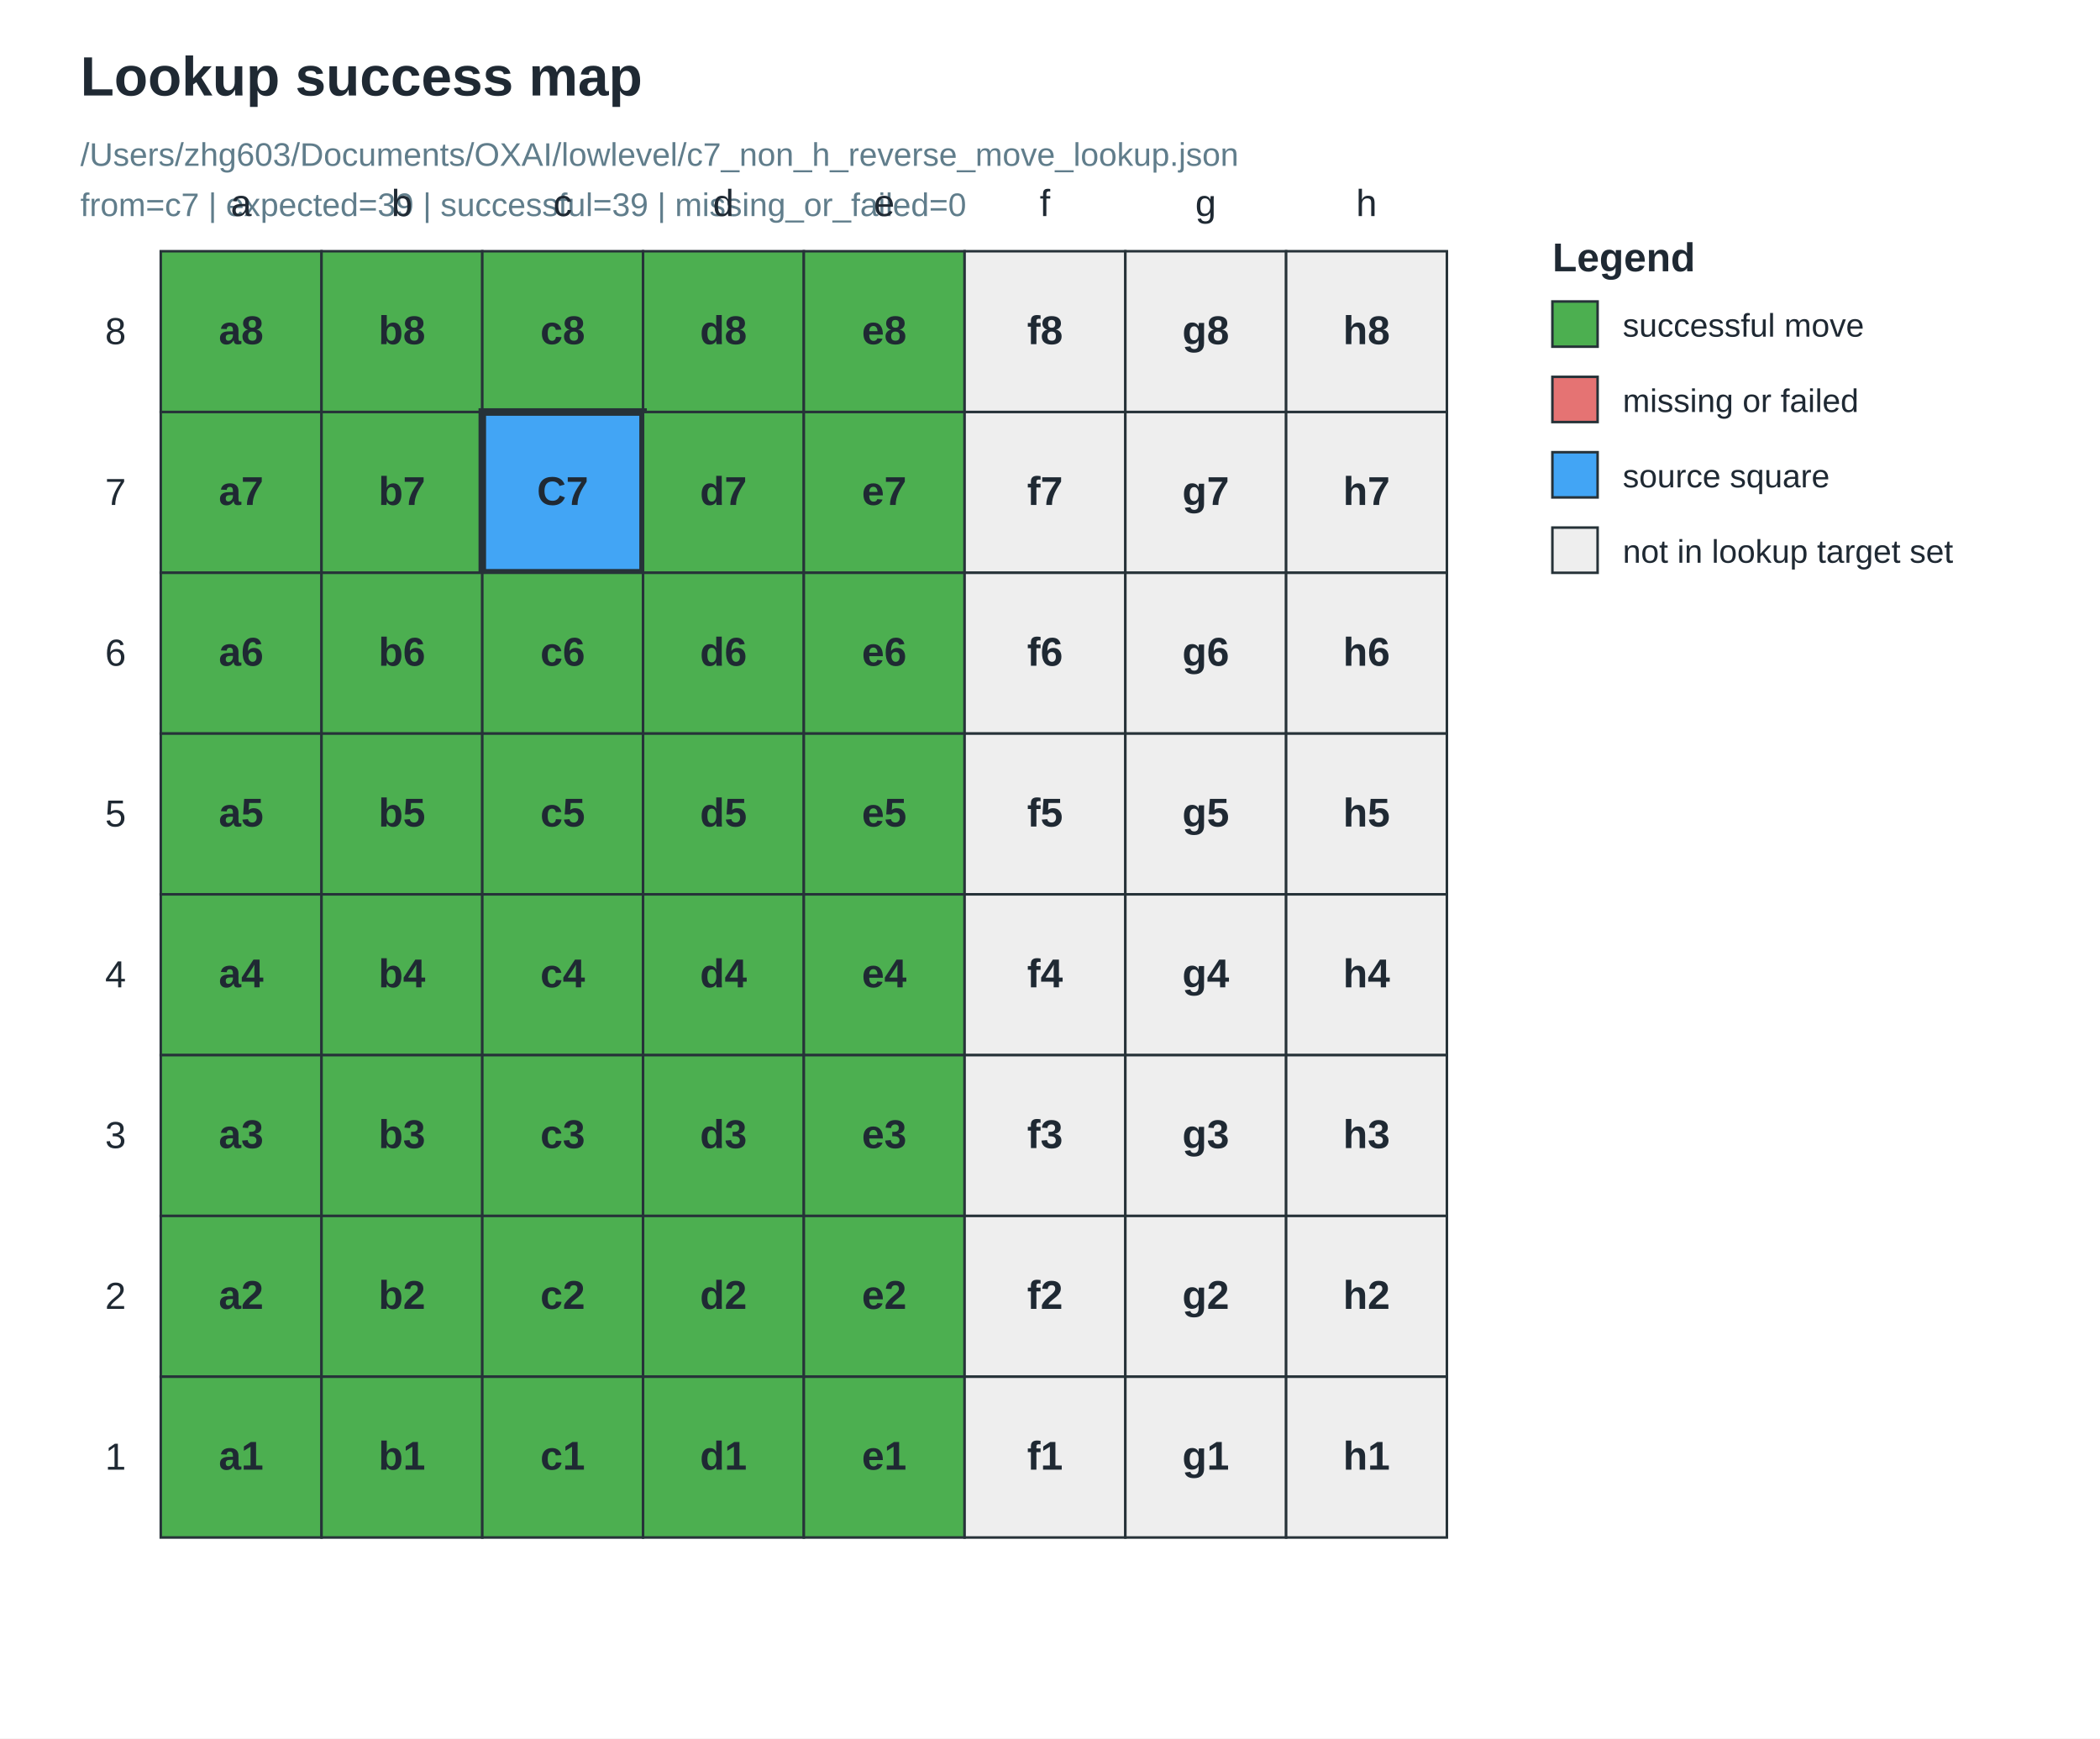
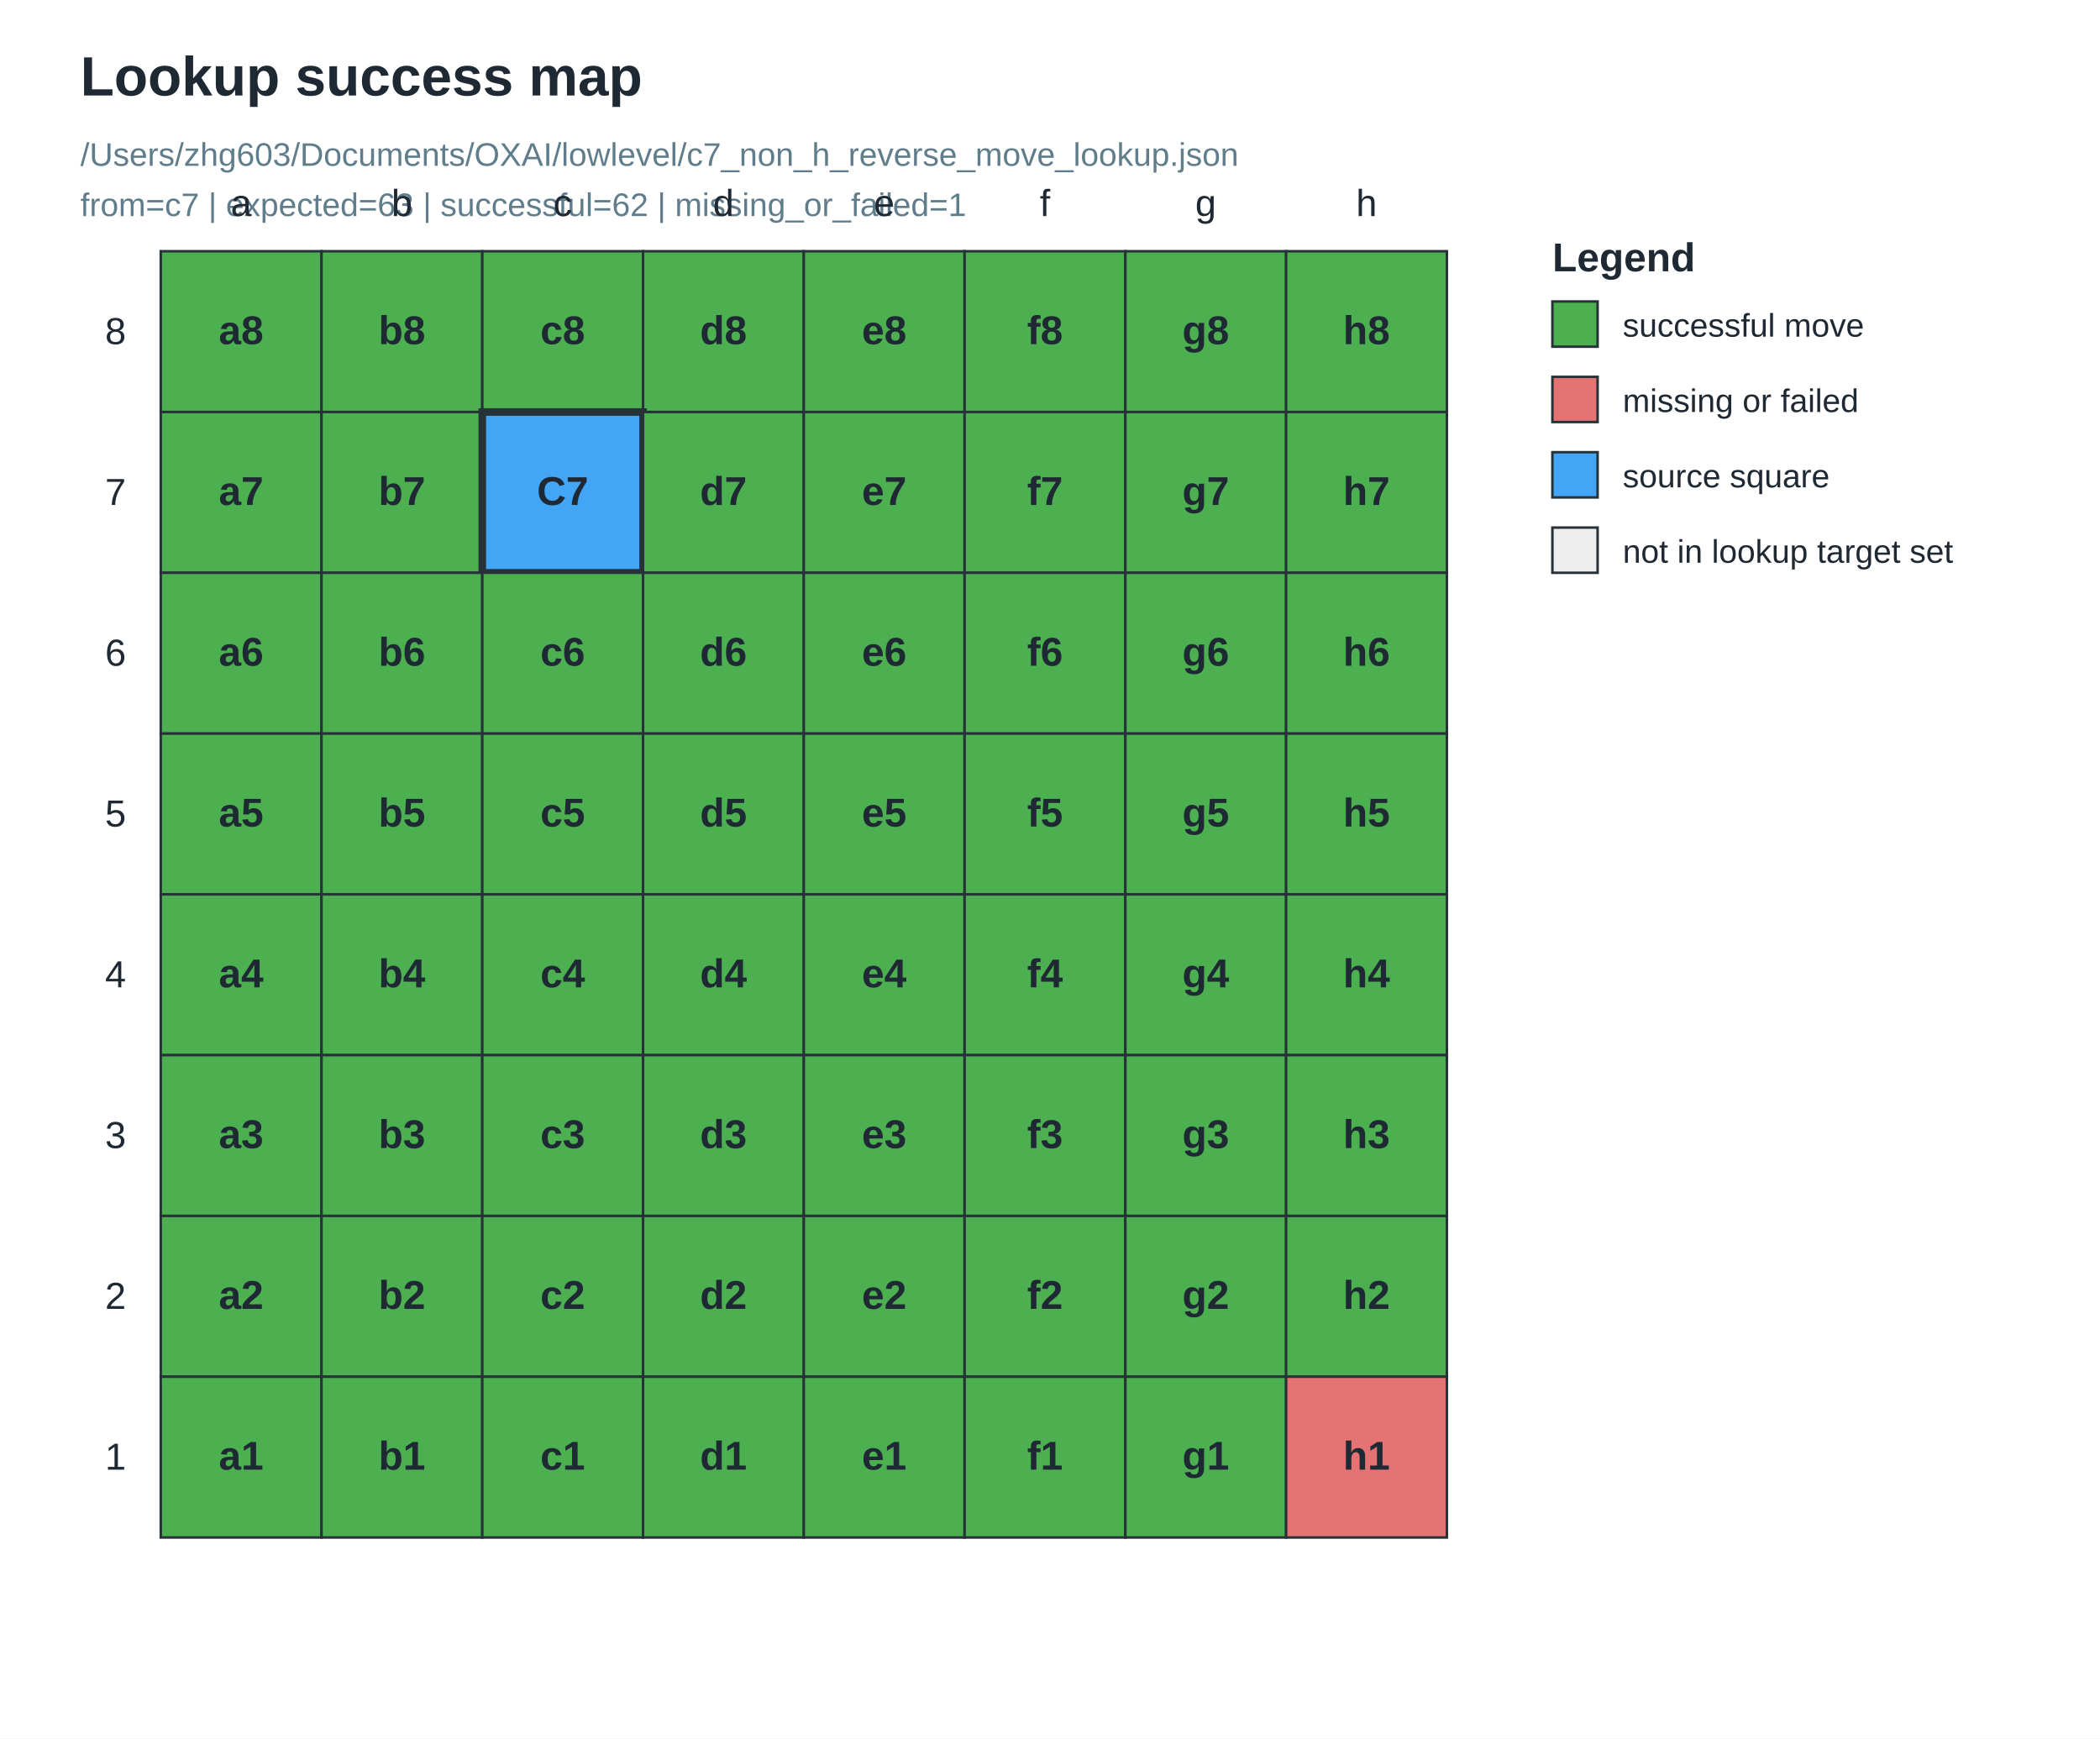
<svg xmlns="http://www.w3.org/2000/svg" width="836" height="692" viewBox="0 0 836 692">
  <rect width="100%" height="100%" fill="white" />
  <text x="32" y="38" font-family="Arial, sans-serif" font-size="22" font-weight="700" fill="#1f2933">Lookup success map</text>
  <text x="32" y="66" font-family="Arial, sans-serif" font-size="13" fill="#607d8b">/Users/zhg603/Documents/OXAI/lowlevel/c7_non_h_reverse_move_lookup.json</text>
-   <text x="32" y="86" font-family="Arial, sans-serif" font-size="13" fill="#607d8b">from=c7 | expected=39 | successful=39 | missing_or_failed=0</text>
+   <text x="32" y="86" font-family="Arial, sans-serif" font-size="13" fill="#607d8b">from=c7 | expected=63 | successful=62 | missing_or_failed=1</text>
  <text x="96.0" y="86" text-anchor="middle" font-family="Arial, sans-serif" font-size="15" fill="#1f2933">a</text>
  <text x="160.0" y="86" text-anchor="middle" font-family="Arial, sans-serif" font-size="15" fill="#1f2933">b</text>
  <text x="224.0" y="86" text-anchor="middle" font-family="Arial, sans-serif" font-size="15" fill="#1f2933">c</text>
  <text x="288.0" y="86" text-anchor="middle" font-family="Arial, sans-serif" font-size="15" fill="#1f2933">d</text>
  <text x="352.0" y="86" text-anchor="middle" font-family="Arial, sans-serif" font-size="15" fill="#1f2933">e</text>
  <text x="416.0" y="86" text-anchor="middle" font-family="Arial, sans-serif" font-size="15" fill="#1f2933">f</text>
  <text x="480.0" y="86" text-anchor="middle" font-family="Arial, sans-serif" font-size="15" fill="#1f2933">g</text>
  <text x="544.0" y="86" text-anchor="middle" font-family="Arial, sans-serif" font-size="15" fill="#1f2933">h</text>
  <text x="46" y="137.0" text-anchor="middle" font-family="Arial, sans-serif" font-size="15" fill="#1f2933">8</text>
  <text x="46" y="201.0" text-anchor="middle" font-family="Arial, sans-serif" font-size="15" fill="#1f2933">7</text>
  <text x="46" y="265.0" text-anchor="middle" font-family="Arial, sans-serif" font-size="15" fill="#1f2933">6</text>
  <text x="46" y="329.0" text-anchor="middle" font-family="Arial, sans-serif" font-size="15" fill="#1f2933">5</text>
  <text x="46" y="393.0" text-anchor="middle" font-family="Arial, sans-serif" font-size="15" fill="#1f2933">4</text>
  <text x="46" y="457.0" text-anchor="middle" font-family="Arial, sans-serif" font-size="15" fill="#1f2933">3</text>
  <text x="46" y="521.0" text-anchor="middle" font-family="Arial, sans-serif" font-size="15" fill="#1f2933">2</text>
  <text x="46" y="585.0" text-anchor="middle" font-family="Arial, sans-serif" font-size="15" fill="#1f2933">1</text>
  <rect x="64" y="100" width="64" height="64" fill="#4caf50" stroke="#263238" stroke-width="1">
</rect>
  <text x="96.0" y="137.0" text-anchor="middle" font-family="Arial, sans-serif" font-size="16" font-weight="700" fill="#1f2933">a8</text>
  <rect x="128" y="100" width="64" height="64" fill="#4caf50" stroke="#263238" stroke-width="1">
</rect>
  <text x="160.0" y="137.0" text-anchor="middle" font-family="Arial, sans-serif" font-size="16" font-weight="700" fill="#1f2933">b8</text>
  <rect x="192" y="100" width="64" height="64" fill="#4caf50" stroke="#263238" stroke-width="1">
</rect>
  <text x="224.0" y="137.0" text-anchor="middle" font-family="Arial, sans-serif" font-size="16" font-weight="700" fill="#1f2933">c8</text>
  <rect x="256" y="100" width="64" height="64" fill="#4caf50" stroke="#263238" stroke-width="1">
</rect>
  <text x="288.0" y="137.0" text-anchor="middle" font-family="Arial, sans-serif" font-size="16" font-weight="700" fill="#1f2933">d8</text>
  <rect x="320" y="100" width="64" height="64" fill="#4caf50" stroke="#263238" stroke-width="1">
</rect>
  <text x="352.0" y="137.0" text-anchor="middle" font-family="Arial, sans-serif" font-size="16" font-weight="700" fill="#1f2933">e8</text>
-   <rect x="384" y="100" width="64" height="64" fill="#eeeeee" stroke="#263238" stroke-width="1">
+   <rect x="384" y="100" width="64" height="64" fill="#4caf50" stroke="#263238" stroke-width="1">
</rect>
  <text x="416.0" y="137.0" text-anchor="middle" font-family="Arial, sans-serif" font-size="16" font-weight="700" fill="#1f2933">f8</text>
-   <rect x="448" y="100" width="64" height="64" fill="#eeeeee" stroke="#263238" stroke-width="1">
+   <rect x="448" y="100" width="64" height="64" fill="#4caf50" stroke="#263238" stroke-width="1">
</rect>
  <text x="480.0" y="137.0" text-anchor="middle" font-family="Arial, sans-serif" font-size="16" font-weight="700" fill="#1f2933">g8</text>
-   <rect x="512" y="100" width="64" height="64" fill="#eeeeee" stroke="#263238" stroke-width="1">
+   <rect x="512" y="100" width="64" height="64" fill="#4caf50" stroke="#263238" stroke-width="1">
</rect>
  <text x="544.0" y="137.0" text-anchor="middle" font-family="Arial, sans-serif" font-size="16" font-weight="700" fill="#1f2933">h8</text>
  <rect x="64" y="164" width="64" height="64" fill="#4caf50" stroke="#263238" stroke-width="1">
</rect>
  <text x="96.0" y="201.0" text-anchor="middle" font-family="Arial, sans-serif" font-size="16" font-weight="700" fill="#1f2933">a7</text>
  <rect x="128" y="164" width="64" height="64" fill="#4caf50" stroke="#263238" stroke-width="1">
</rect>
  <text x="160.0" y="201.0" text-anchor="middle" font-family="Arial, sans-serif" font-size="16" font-weight="700" fill="#1f2933">b7</text>
  <rect x="192" y="164" width="64" height="64" fill="#42a5f5" stroke="#263238" stroke-width="3">
</rect>
  <text x="224.0" y="201.0" text-anchor="middle" font-family="Arial, sans-serif" font-size="16" font-weight="700" fill="#1f2933">C7</text>
  <rect x="256" y="164" width="64" height="64" fill="#4caf50" stroke="#263238" stroke-width="1">
</rect>
  <text x="288.0" y="201.0" text-anchor="middle" font-family="Arial, sans-serif" font-size="16" font-weight="700" fill="#1f2933">d7</text>
  <rect x="320" y="164" width="64" height="64" fill="#4caf50" stroke="#263238" stroke-width="1">
</rect>
  <text x="352.0" y="201.0" text-anchor="middle" font-family="Arial, sans-serif" font-size="16" font-weight="700" fill="#1f2933">e7</text>
-   <rect x="384" y="164" width="64" height="64" fill="#eeeeee" stroke="#263238" stroke-width="1">
+   <rect x="384" y="164" width="64" height="64" fill="#4caf50" stroke="#263238" stroke-width="1">
</rect>
  <text x="416.0" y="201.0" text-anchor="middle" font-family="Arial, sans-serif" font-size="16" font-weight="700" fill="#1f2933">f7</text>
-   <rect x="448" y="164" width="64" height="64" fill="#eeeeee" stroke="#263238" stroke-width="1">
+   <rect x="448" y="164" width="64" height="64" fill="#4caf50" stroke="#263238" stroke-width="1">
</rect>
  <text x="480.0" y="201.0" text-anchor="middle" font-family="Arial, sans-serif" font-size="16" font-weight="700" fill="#1f2933">g7</text>
-   <rect x="512" y="164" width="64" height="64" fill="#eeeeee" stroke="#263238" stroke-width="1">
+   <rect x="512" y="164" width="64" height="64" fill="#4caf50" stroke="#263238" stroke-width="1">
</rect>
  <text x="544.0" y="201.0" text-anchor="middle" font-family="Arial, sans-serif" font-size="16" font-weight="700" fill="#1f2933">h7</text>
  <rect x="64" y="228" width="64" height="64" fill="#4caf50" stroke="#263238" stroke-width="1">
</rect>
  <text x="96.0" y="265.0" text-anchor="middle" font-family="Arial, sans-serif" font-size="16" font-weight="700" fill="#1f2933">a6</text>
  <rect x="128" y="228" width="64" height="64" fill="#4caf50" stroke="#263238" stroke-width="1">
</rect>
  <text x="160.0" y="265.0" text-anchor="middle" font-family="Arial, sans-serif" font-size="16" font-weight="700" fill="#1f2933">b6</text>
  <rect x="192" y="228" width="64" height="64" fill="#4caf50" stroke="#263238" stroke-width="1">
</rect>
  <text x="224.0" y="265.0" text-anchor="middle" font-family="Arial, sans-serif" font-size="16" font-weight="700" fill="#1f2933">c6</text>
  <rect x="256" y="228" width="64" height="64" fill="#4caf50" stroke="#263238" stroke-width="1">
</rect>
  <text x="288.0" y="265.0" text-anchor="middle" font-family="Arial, sans-serif" font-size="16" font-weight="700" fill="#1f2933">d6</text>
  <rect x="320" y="228" width="64" height="64" fill="#4caf50" stroke="#263238" stroke-width="1">
</rect>
  <text x="352.0" y="265.0" text-anchor="middle" font-family="Arial, sans-serif" font-size="16" font-weight="700" fill="#1f2933">e6</text>
-   <rect x="384" y="228" width="64" height="64" fill="#eeeeee" stroke="#263238" stroke-width="1">
+   <rect x="384" y="228" width="64" height="64" fill="#4caf50" stroke="#263238" stroke-width="1">
</rect>
  <text x="416.0" y="265.0" text-anchor="middle" font-family="Arial, sans-serif" font-size="16" font-weight="700" fill="#1f2933">f6</text>
-   <rect x="448" y="228" width="64" height="64" fill="#eeeeee" stroke="#263238" stroke-width="1">
+   <rect x="448" y="228" width="64" height="64" fill="#4caf50" stroke="#263238" stroke-width="1">
</rect>
  <text x="480.0" y="265.0" text-anchor="middle" font-family="Arial, sans-serif" font-size="16" font-weight="700" fill="#1f2933">g6</text>
-   <rect x="512" y="228" width="64" height="64" fill="#eeeeee" stroke="#263238" stroke-width="1">
+   <rect x="512" y="228" width="64" height="64" fill="#4caf50" stroke="#263238" stroke-width="1">
</rect>
  <text x="544.0" y="265.0" text-anchor="middle" font-family="Arial, sans-serif" font-size="16" font-weight="700" fill="#1f2933">h6</text>
  <rect x="64" y="292" width="64" height="64" fill="#4caf50" stroke="#263238" stroke-width="1">
</rect>
  <text x="96.0" y="329.0" text-anchor="middle" font-family="Arial, sans-serif" font-size="16" font-weight="700" fill="#1f2933">a5</text>
  <rect x="128" y="292" width="64" height="64" fill="#4caf50" stroke="#263238" stroke-width="1">
</rect>
  <text x="160.0" y="329.0" text-anchor="middle" font-family="Arial, sans-serif" font-size="16" font-weight="700" fill="#1f2933">b5</text>
  <rect x="192" y="292" width="64" height="64" fill="#4caf50" stroke="#263238" stroke-width="1">
</rect>
  <text x="224.0" y="329.0" text-anchor="middle" font-family="Arial, sans-serif" font-size="16" font-weight="700" fill="#1f2933">c5</text>
  <rect x="256" y="292" width="64" height="64" fill="#4caf50" stroke="#263238" stroke-width="1">
</rect>
  <text x="288.0" y="329.0" text-anchor="middle" font-family="Arial, sans-serif" font-size="16" font-weight="700" fill="#1f2933">d5</text>
  <rect x="320" y="292" width="64" height="64" fill="#4caf50" stroke="#263238" stroke-width="1">
</rect>
  <text x="352.0" y="329.0" text-anchor="middle" font-family="Arial, sans-serif" font-size="16" font-weight="700" fill="#1f2933">e5</text>
-   <rect x="384" y="292" width="64" height="64" fill="#eeeeee" stroke="#263238" stroke-width="1">
+   <rect x="384" y="292" width="64" height="64" fill="#4caf50" stroke="#263238" stroke-width="1">
</rect>
  <text x="416.0" y="329.0" text-anchor="middle" font-family="Arial, sans-serif" font-size="16" font-weight="700" fill="#1f2933">f5</text>
-   <rect x="448" y="292" width="64" height="64" fill="#eeeeee" stroke="#263238" stroke-width="1">
+   <rect x="448" y="292" width="64" height="64" fill="#4caf50" stroke="#263238" stroke-width="1">
</rect>
  <text x="480.0" y="329.0" text-anchor="middle" font-family="Arial, sans-serif" font-size="16" font-weight="700" fill="#1f2933">g5</text>
-   <rect x="512" y="292" width="64" height="64" fill="#eeeeee" stroke="#263238" stroke-width="1">
+   <rect x="512" y="292" width="64" height="64" fill="#4caf50" stroke="#263238" stroke-width="1">
</rect>
  <text x="544.0" y="329.0" text-anchor="middle" font-family="Arial, sans-serif" font-size="16" font-weight="700" fill="#1f2933">h5</text>
  <rect x="64" y="356" width="64" height="64" fill="#4caf50" stroke="#263238" stroke-width="1">
</rect>
  <text x="96.0" y="393.0" text-anchor="middle" font-family="Arial, sans-serif" font-size="16" font-weight="700" fill="#1f2933">a4</text>
  <rect x="128" y="356" width="64" height="64" fill="#4caf50" stroke="#263238" stroke-width="1">
</rect>
  <text x="160.0" y="393.0" text-anchor="middle" font-family="Arial, sans-serif" font-size="16" font-weight="700" fill="#1f2933">b4</text>
  <rect x="192" y="356" width="64" height="64" fill="#4caf50" stroke="#263238" stroke-width="1">
</rect>
  <text x="224.0" y="393.0" text-anchor="middle" font-family="Arial, sans-serif" font-size="16" font-weight="700" fill="#1f2933">c4</text>
  <rect x="256" y="356" width="64" height="64" fill="#4caf50" stroke="#263238" stroke-width="1">
</rect>
  <text x="288.0" y="393.0" text-anchor="middle" font-family="Arial, sans-serif" font-size="16" font-weight="700" fill="#1f2933">d4</text>
  <rect x="320" y="356" width="64" height="64" fill="#4caf50" stroke="#263238" stroke-width="1">
</rect>
  <text x="352.0" y="393.0" text-anchor="middle" font-family="Arial, sans-serif" font-size="16" font-weight="700" fill="#1f2933">e4</text>
-   <rect x="384" y="356" width="64" height="64" fill="#eeeeee" stroke="#263238" stroke-width="1">
+   <rect x="384" y="356" width="64" height="64" fill="#4caf50" stroke="#263238" stroke-width="1">
</rect>
  <text x="416.0" y="393.0" text-anchor="middle" font-family="Arial, sans-serif" font-size="16" font-weight="700" fill="#1f2933">f4</text>
-   <rect x="448" y="356" width="64" height="64" fill="#eeeeee" stroke="#263238" stroke-width="1">
+   <rect x="448" y="356" width="64" height="64" fill="#4caf50" stroke="#263238" stroke-width="1">
</rect>
  <text x="480.0" y="393.0" text-anchor="middle" font-family="Arial, sans-serif" font-size="16" font-weight="700" fill="#1f2933">g4</text>
-   <rect x="512" y="356" width="64" height="64" fill="#eeeeee" stroke="#263238" stroke-width="1">
+   <rect x="512" y="356" width="64" height="64" fill="#4caf50" stroke="#263238" stroke-width="1">
</rect>
  <text x="544.0" y="393.0" text-anchor="middle" font-family="Arial, sans-serif" font-size="16" font-weight="700" fill="#1f2933">h4</text>
  <rect x="64" y="420" width="64" height="64" fill="#4caf50" stroke="#263238" stroke-width="1">
</rect>
  <text x="96.0" y="457.0" text-anchor="middle" font-family="Arial, sans-serif" font-size="16" font-weight="700" fill="#1f2933">a3</text>
  <rect x="128" y="420" width="64" height="64" fill="#4caf50" stroke="#263238" stroke-width="1">
</rect>
  <text x="160.0" y="457.0" text-anchor="middle" font-family="Arial, sans-serif" font-size="16" font-weight="700" fill="#1f2933">b3</text>
  <rect x="192" y="420" width="64" height="64" fill="#4caf50" stroke="#263238" stroke-width="1">
</rect>
  <text x="224.0" y="457.0" text-anchor="middle" font-family="Arial, sans-serif" font-size="16" font-weight="700" fill="#1f2933">c3</text>
  <rect x="256" y="420" width="64" height="64" fill="#4caf50" stroke="#263238" stroke-width="1">
</rect>
  <text x="288.0" y="457.0" text-anchor="middle" font-family="Arial, sans-serif" font-size="16" font-weight="700" fill="#1f2933">d3</text>
  <rect x="320" y="420" width="64" height="64" fill="#4caf50" stroke="#263238" stroke-width="1">
</rect>
  <text x="352.0" y="457.0" text-anchor="middle" font-family="Arial, sans-serif" font-size="16" font-weight="700" fill="#1f2933">e3</text>
-   <rect x="384" y="420" width="64" height="64" fill="#eeeeee" stroke="#263238" stroke-width="1">
+   <rect x="384" y="420" width="64" height="64" fill="#4caf50" stroke="#263238" stroke-width="1">
</rect>
  <text x="416.0" y="457.0" text-anchor="middle" font-family="Arial, sans-serif" font-size="16" font-weight="700" fill="#1f2933">f3</text>
-   <rect x="448" y="420" width="64" height="64" fill="#eeeeee" stroke="#263238" stroke-width="1">
+   <rect x="448" y="420" width="64" height="64" fill="#4caf50" stroke="#263238" stroke-width="1">
</rect>
  <text x="480.0" y="457.0" text-anchor="middle" font-family="Arial, sans-serif" font-size="16" font-weight="700" fill="#1f2933">g3</text>
-   <rect x="512" y="420" width="64" height="64" fill="#eeeeee" stroke="#263238" stroke-width="1">
+   <rect x="512" y="420" width="64" height="64" fill="#4caf50" stroke="#263238" stroke-width="1">
</rect>
  <text x="544.0" y="457.0" text-anchor="middle" font-family="Arial, sans-serif" font-size="16" font-weight="700" fill="#1f2933">h3</text>
  <rect x="64" y="484" width="64" height="64" fill="#4caf50" stroke="#263238" stroke-width="1">
</rect>
  <text x="96.0" y="521.0" text-anchor="middle" font-family="Arial, sans-serif" font-size="16" font-weight="700" fill="#1f2933">a2</text>
  <rect x="128" y="484" width="64" height="64" fill="#4caf50" stroke="#263238" stroke-width="1">
</rect>
  <text x="160.0" y="521.0" text-anchor="middle" font-family="Arial, sans-serif" font-size="16" font-weight="700" fill="#1f2933">b2</text>
  <rect x="192" y="484" width="64" height="64" fill="#4caf50" stroke="#263238" stroke-width="1">
</rect>
  <text x="224.0" y="521.0" text-anchor="middle" font-family="Arial, sans-serif" font-size="16" font-weight="700" fill="#1f2933">c2</text>
  <rect x="256" y="484" width="64" height="64" fill="#4caf50" stroke="#263238" stroke-width="1">
</rect>
  <text x="288.0" y="521.0" text-anchor="middle" font-family="Arial, sans-serif" font-size="16" font-weight="700" fill="#1f2933">d2</text>
  <rect x="320" y="484" width="64" height="64" fill="#4caf50" stroke="#263238" stroke-width="1">
</rect>
  <text x="352.0" y="521.0" text-anchor="middle" font-family="Arial, sans-serif" font-size="16" font-weight="700" fill="#1f2933">e2</text>
-   <rect x="384" y="484" width="64" height="64" fill="#eeeeee" stroke="#263238" stroke-width="1">
+   <rect x="384" y="484" width="64" height="64" fill="#4caf50" stroke="#263238" stroke-width="1">
</rect>
  <text x="416.0" y="521.0" text-anchor="middle" font-family="Arial, sans-serif" font-size="16" font-weight="700" fill="#1f2933">f2</text>
-   <rect x="448" y="484" width="64" height="64" fill="#eeeeee" stroke="#263238" stroke-width="1">
+   <rect x="448" y="484" width="64" height="64" fill="#4caf50" stroke="#263238" stroke-width="1">
</rect>
  <text x="480.0" y="521.0" text-anchor="middle" font-family="Arial, sans-serif" font-size="16" font-weight="700" fill="#1f2933">g2</text>
-   <rect x="512" y="484" width="64" height="64" fill="#eeeeee" stroke="#263238" stroke-width="1">
+   <rect x="512" y="484" width="64" height="64" fill="#4caf50" stroke="#263238" stroke-width="1">
</rect>
  <text x="544.0" y="521.0" text-anchor="middle" font-family="Arial, sans-serif" font-size="16" font-weight="700" fill="#1f2933">h2</text>
  <rect x="64" y="548" width="64" height="64" fill="#4caf50" stroke="#263238" stroke-width="1">
</rect>
  <text x="96.0" y="585.0" text-anchor="middle" font-family="Arial, sans-serif" font-size="16" font-weight="700" fill="#1f2933">a1</text>
  <rect x="128" y="548" width="64" height="64" fill="#4caf50" stroke="#263238" stroke-width="1">
</rect>
  <text x="160.0" y="585.0" text-anchor="middle" font-family="Arial, sans-serif" font-size="16" font-weight="700" fill="#1f2933">b1</text>
  <rect x="192" y="548" width="64" height="64" fill="#4caf50" stroke="#263238" stroke-width="1">
</rect>
  <text x="224.0" y="585.0" text-anchor="middle" font-family="Arial, sans-serif" font-size="16" font-weight="700" fill="#1f2933">c1</text>
  <rect x="256" y="548" width="64" height="64" fill="#4caf50" stroke="#263238" stroke-width="1">
</rect>
  <text x="288.0" y="585.0" text-anchor="middle" font-family="Arial, sans-serif" font-size="16" font-weight="700" fill="#1f2933">d1</text>
  <rect x="320" y="548" width="64" height="64" fill="#4caf50" stroke="#263238" stroke-width="1">
</rect>
  <text x="352.0" y="585.0" text-anchor="middle" font-family="Arial, sans-serif" font-size="16" font-weight="700" fill="#1f2933">e1</text>
-   <rect x="384" y="548" width="64" height="64" fill="#eeeeee" stroke="#263238" stroke-width="1">
+   <rect x="384" y="548" width="64" height="64" fill="#4caf50" stroke="#263238" stroke-width="1">
</rect>
  <text x="416.0" y="585.0" text-anchor="middle" font-family="Arial, sans-serif" font-size="16" font-weight="700" fill="#1f2933">f1</text>
-   <rect x="448" y="548" width="64" height="64" fill="#eeeeee" stroke="#263238" stroke-width="1">
+   <rect x="448" y="548" width="64" height="64" fill="#4caf50" stroke="#263238" stroke-width="1">
</rect>
  <text x="480.0" y="585.0" text-anchor="middle" font-family="Arial, sans-serif" font-size="16" font-weight="700" fill="#1f2933">g1</text>
-   <rect x="512" y="548" width="64" height="64" fill="#eeeeee" stroke="#263238" stroke-width="1">
+   <rect x="512" y="548" width="64" height="64" fill="#e57373" stroke="#263238" stroke-width="1">
</rect>
  <text x="544.0" y="585.0" text-anchor="middle" font-family="Arial, sans-serif" font-size="16" font-weight="700" fill="#1f2933">h1</text>
  <text x="618" y="108" font-family="Arial, sans-serif" font-size="16" font-weight="700" fill="#1f2933">Legend</text>
  <rect x="618" y="120" width="18" height="18" fill="#4caf50" stroke="#263238" stroke-width="1" />
  <text x="646" y="134" font-family="Arial, sans-serif" font-size="13" fill="#1f2933">successful move</text>
  <rect x="618" y="150" width="18" height="18" fill="#e57373" stroke="#263238" stroke-width="1" />
  <text x="646" y="164" font-family="Arial, sans-serif" font-size="13" fill="#1f2933">missing or failed</text>
  <rect x="618" y="180" width="18" height="18" fill="#42a5f5" stroke="#263238" stroke-width="1" />
  <text x="646" y="194" font-family="Arial, sans-serif" font-size="13" fill="#1f2933">source square</text>
  <rect x="618" y="210" width="18" height="18" fill="#eeeeee" stroke="#263238" stroke-width="1" />
  <text x="646" y="224" font-family="Arial, sans-serif" font-size="13" fill="#1f2933">not in lookup target set</text>
</svg>
